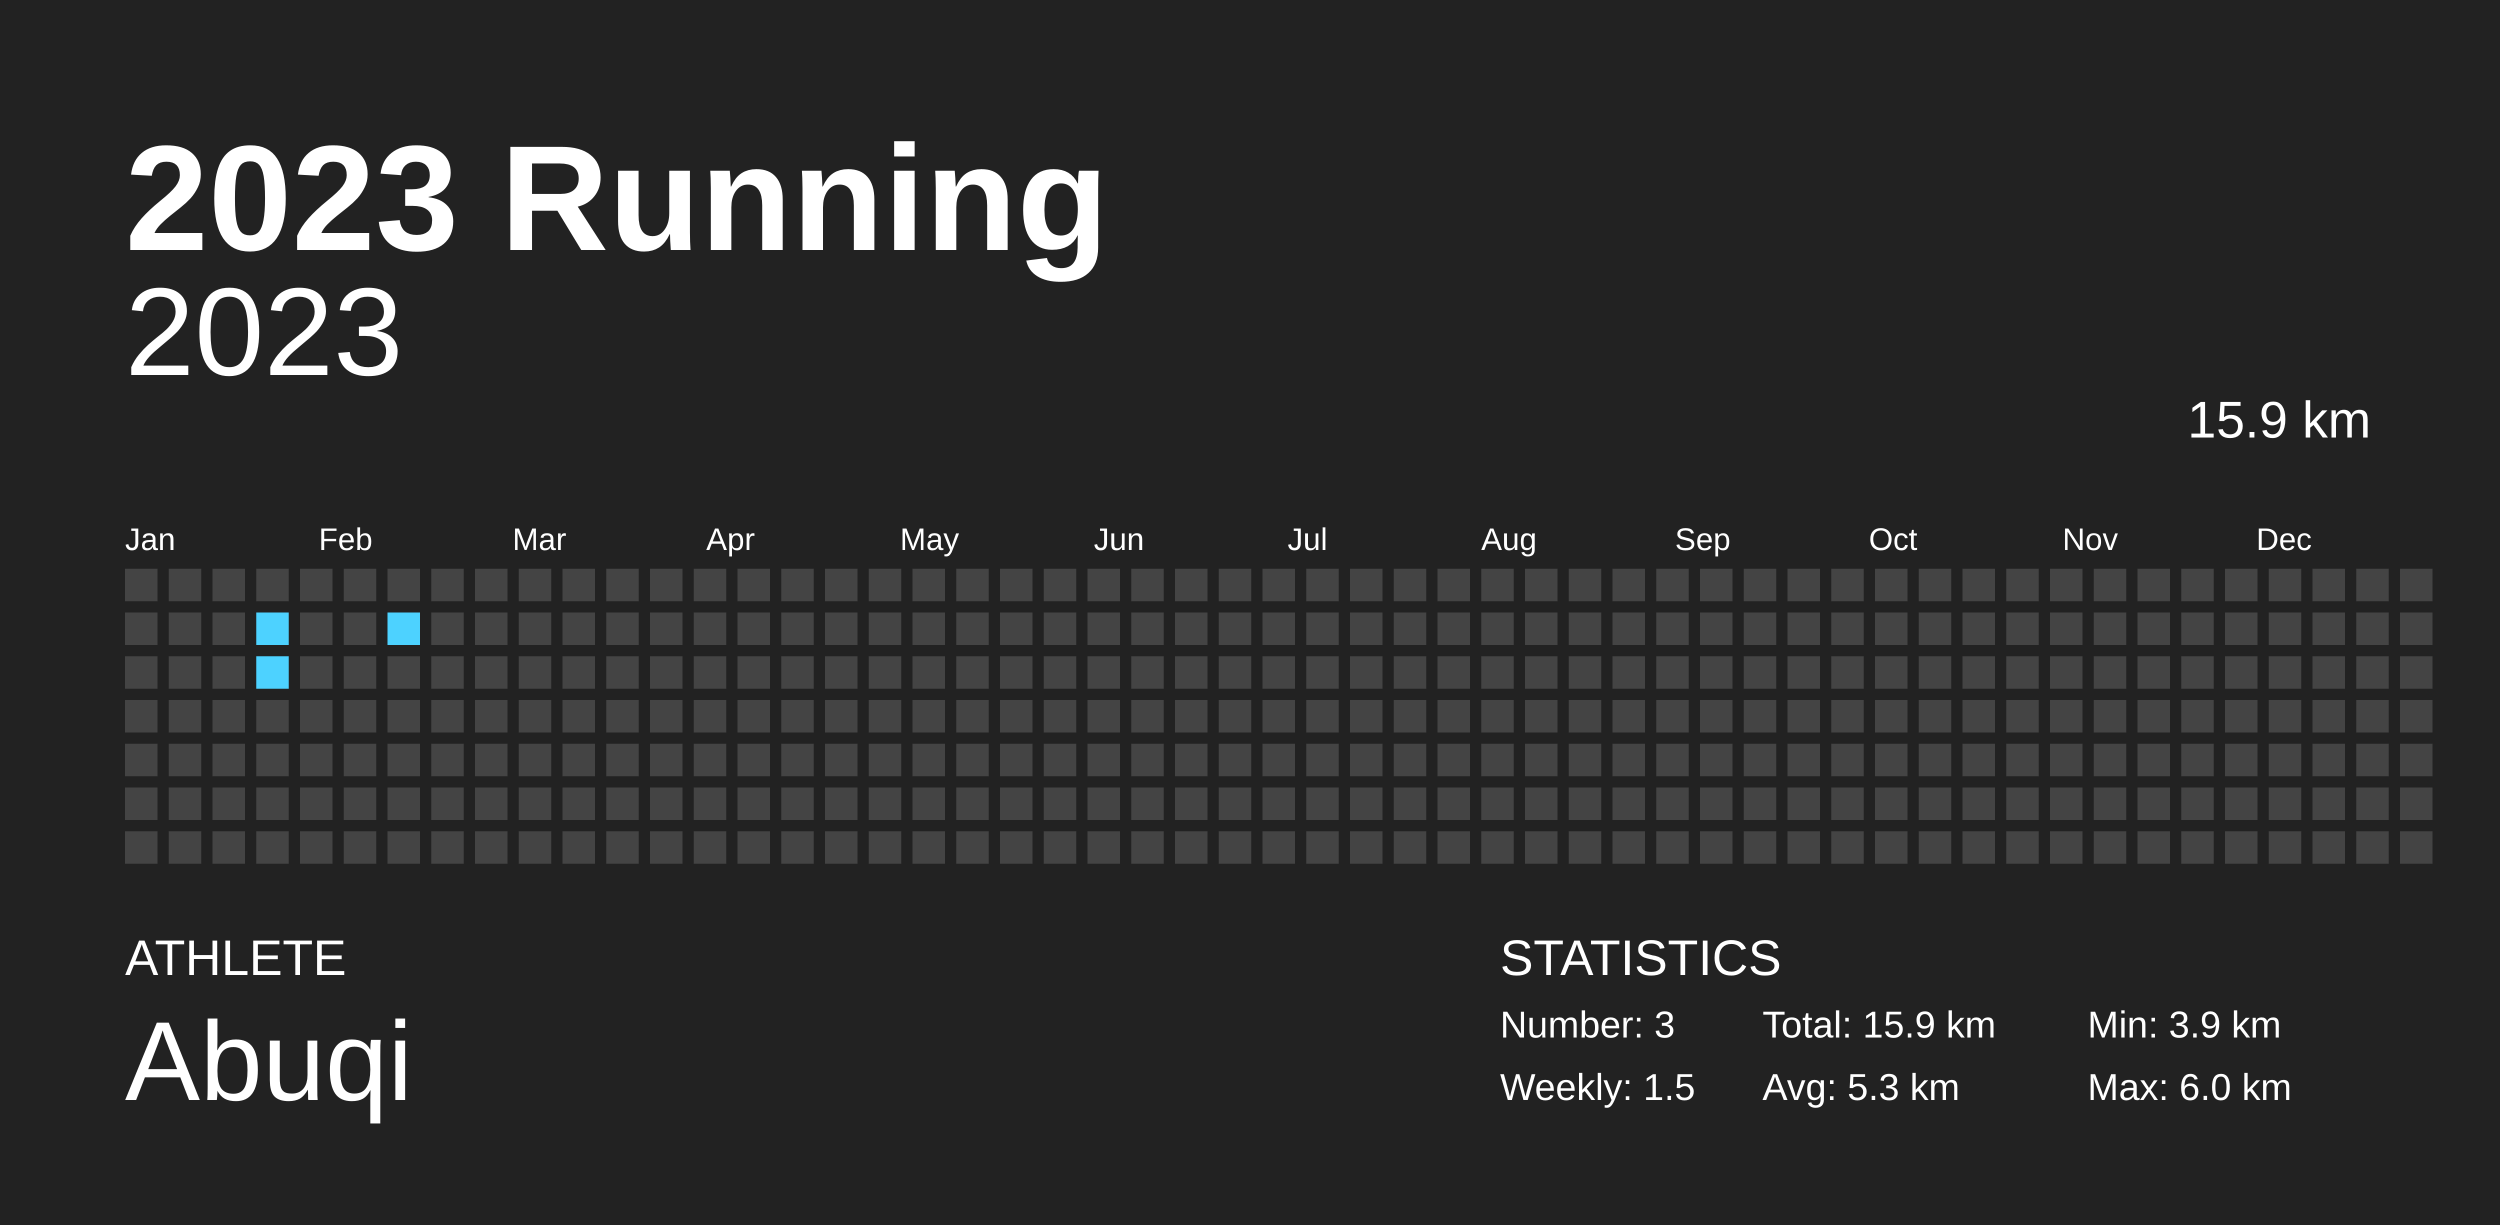
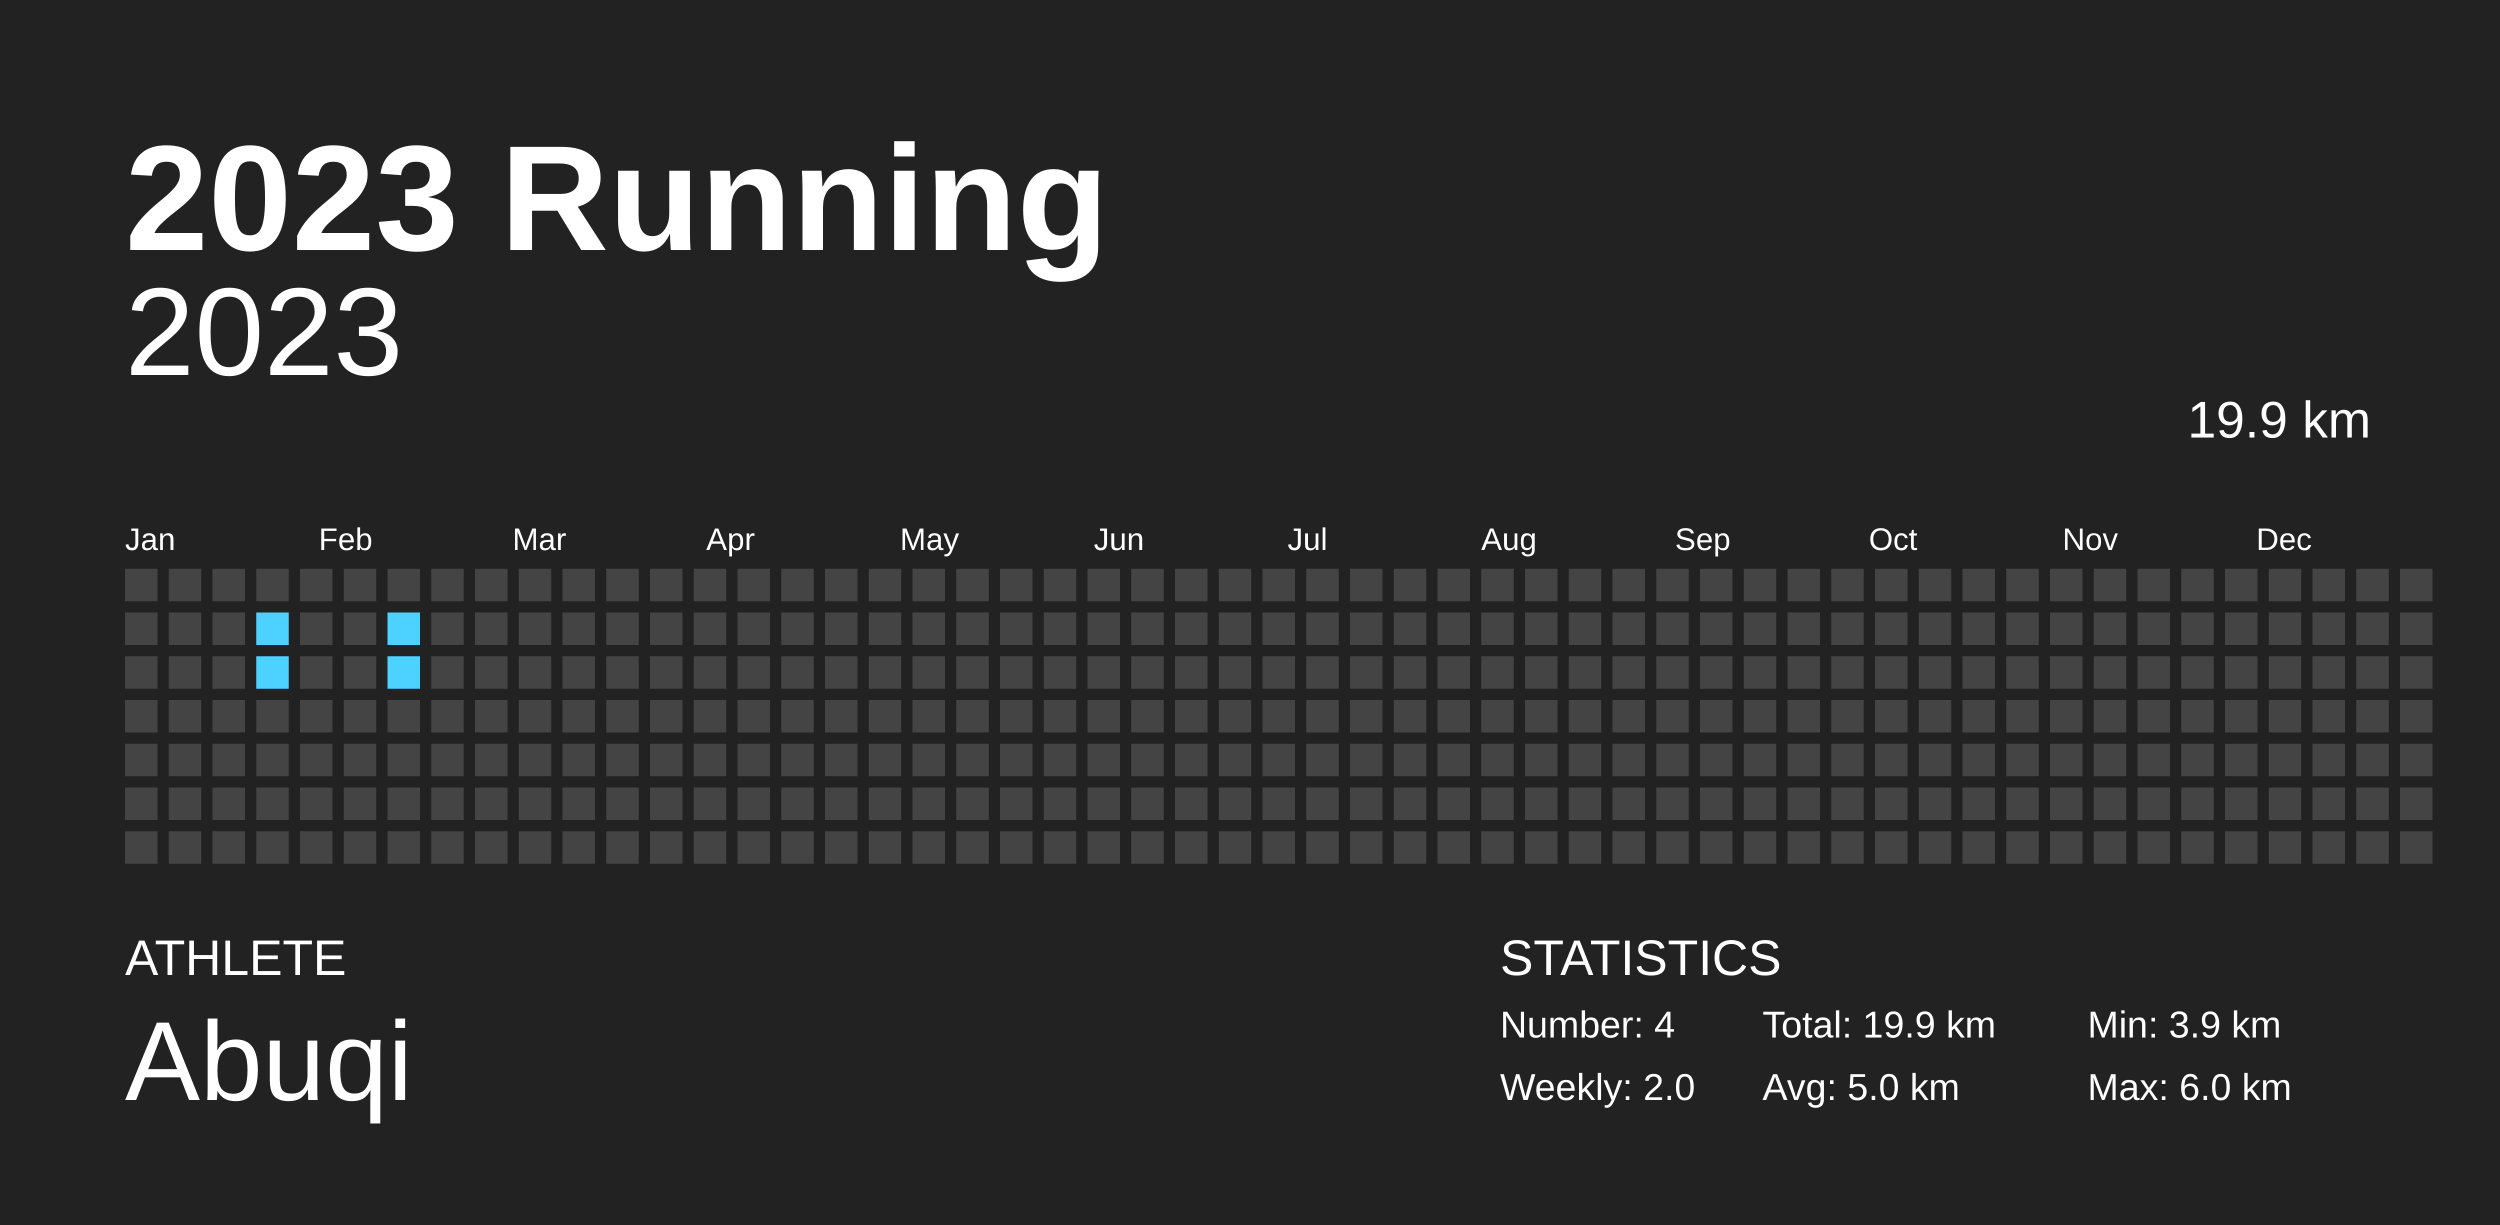
<svg xmlns="http://www.w3.org/2000/svg" baseProfile="full" height="98mm" version="1.1" viewBox="0,0,200,98" width="200mm">
  <defs />
  <rect fill="#222222" height="98" width="200" x="0" y="0" />
  <text fill="#FFFFFF" style="font-size:12px; font-family:Arial; font-weight:bold;" x="10" y="20">2023 Running</text>
  <text fill="#FFFFFF" style="font-size:4px; font-family:Arial" x="10" y="78">ATHLETE</text>
  <text fill="#FFFFFF" style="font-size:9px; font-family:Arial" x="10" y="88">Abuqi</text>
  <text fill="#FFFFFF" style="font-size:4px; font-family:Arial" x="120" y="78">STATISTICS</text>
-   <text fill="#FFFFFF" style="font-size:3px; font-family:Arial" x="120" y="83">Number: 3</text>
-   <text fill="#FFFFFF" style="font-size:3px; font-family:Arial" x="120" y="88">Weekly: 1.5</text>
-   <text fill="#FFFFFF" style="font-size:3px; font-family:Arial" x="141" y="83">Total: 15.9 km</text>
-   <text fill="#FFFFFF" style="font-size:3px; font-family:Arial" x="141" y="88">Avg: 5.3 km</text>
+   <text fill="#FFFFFF" style="font-size:3px; font-family:Arial" x="120" y="83">Number: 4</text>
+   <text fill="#FFFFFF" style="font-size:3px; font-family:Arial" x="120" y="88">Weekly: 2.0</text>
+   <text fill="#FFFFFF" style="font-size:3px; font-family:Arial" x="141" y="83">Total: 19.9 km</text>
+   <text fill="#FFFFFF" style="font-size:3px; font-family:Arial" x="141" y="88">Avg: 5.0 km</text>
  <text fill="#FFFFFF" style="font-size:3px; font-family:Arial" x="167" y="83">Min: 3.9 km</text>
  <text fill="#FFFFFF" style="font-size:3px; font-family:Arial" x="167" y="88">Max: 6.0 km</text>
  <text alignment-baseline="hanging" fill="#FFFFFF" style="font-size:10.0px; font-family:Arial;" x="10" y="30">2023</text>
-   <text alignment-baseline="hanging" fill="#FFFFFF" style="font-size:4.125px; font-family:Arial;" x="175" y="35">15.9 km</text>
+   <text alignment-baseline="hanging" fill="#FFFFFF" style="font-size:4.125px; font-family:Arial;" x="175" y="35">19.9 km</text>
  <text fill="#FFFFFF" style="font-size:2.5px; font-family:Arial" x="10.0" y="44">Jan</text>
  <text fill="#FFFFFF" style="font-size:2.5px; font-family:Arial" x="25.5" y="44">Feb</text>
  <text fill="#FFFFFF" style="font-size:2.5px; font-family:Arial" x="41.0" y="44">Mar</text>
  <text fill="#FFFFFF" style="font-size:2.5px; font-family:Arial" x="56.5" y="44">Apr</text>
  <text fill="#FFFFFF" style="font-size:2.5px; font-family:Arial" x="72.0" y="44">May</text>
  <text fill="#FFFFFF" style="font-size:2.5px; font-family:Arial" x="87.5" y="44">Jun</text>
  <text fill="#FFFFFF" style="font-size:2.5px; font-family:Arial" x="103.0" y="44">Jul</text>
  <text fill="#FFFFFF" style="font-size:2.5px; font-family:Arial" x="118.5" y="44">Aug</text>
  <text fill="#FFFFFF" style="font-size:2.5px; font-family:Arial" x="134.0" y="44">Sep</text>
  <text fill="#FFFFFF" style="font-size:2.5px; font-family:Arial" x="149.5" y="44">Oct</text>
  <text fill="#FFFFFF" style="font-size:2.5px; font-family:Arial" x="165.0" y="44">Nov</text>
  <text fill="#FFFFFF" style="font-size:2.5px; font-family:Arial" x="180.5" y="44">Dec</text>
  <rect fill="#444444" height="2.6" width="2.6" x="10.0" y="45.5" />
  <rect fill="#444444" height="2.6" width="2.6" x="10.0" y="49.0" />
  <rect fill="#444444" height="2.6" width="2.6" x="10.0" y="52.5" />
  <rect fill="#444444" height="2.6" width="2.6" x="10.0" y="56.0" />
  <rect fill="#444444" height="2.6" width="2.6" x="10.0" y="59.5" />
  <rect fill="#444444" height="2.6" width="2.6" x="10.0" y="63.0" />
  <rect fill="#444444" height="2.6" width="2.6" x="10.0" y="66.5" />
  <rect fill="#444444" height="2.6" width="2.6" x="13.5" y="45.5" />
  <rect fill="#444444" height="2.6" width="2.6" x="13.5" y="49.0" />
  <rect fill="#444444" height="2.6" width="2.6" x="13.5" y="52.5" />
  <rect fill="#444444" height="2.6" width="2.6" x="13.5" y="56.0" />
  <rect fill="#444444" height="2.6" width="2.6" x="13.5" y="59.5" />
  <rect fill="#444444" height="2.6" width="2.6" x="13.5" y="63.0" />
  <rect fill="#444444" height="2.6" width="2.6" x="13.5" y="66.5" />
  <rect fill="#444444" height="2.6" width="2.6" x="17.0" y="45.5" />
  <rect fill="#444444" height="2.6" width="2.6" x="17.0" y="49.0" />
  <rect fill="#444444" height="2.6" width="2.6" x="17.0" y="52.5" />
  <rect fill="#444444" height="2.6" width="2.6" x="17.0" y="56.0" />
  <rect fill="#444444" height="2.6" width="2.6" x="17.0" y="59.5" />
  <rect fill="#444444" height="2.6" width="2.6" x="17.0" y="63.0" />
  <rect fill="#444444" height="2.6" width="2.6" x="17.0" y="66.5" />
  <rect fill="#444444" height="2.6" width="2.6" x="20.5" y="45.5" />
  <rect fill="#4dd2ff" height="2.6" width="2.6" x="20.5" y="49.0" />
  <rect fill="#4dd2ff" height="2.6" width="2.6" x="20.5" y="52.5" />
  <rect fill="#444444" height="2.6" width="2.6" x="20.5" y="56.0" />
  <rect fill="#444444" height="2.6" width="2.6" x="20.5" y="59.5" />
  <rect fill="#444444" height="2.6" width="2.6" x="20.5" y="63.0" />
  <rect fill="#444444" height="2.6" width="2.6" x="20.5" y="66.5" />
  <rect fill="#444444" height="2.6" width="2.6" x="24.0" y="45.5" />
  <rect fill="#444444" height="2.6" width="2.6" x="24.0" y="49.0" />
  <rect fill="#444444" height="2.6" width="2.6" x="24.0" y="52.5" />
  <rect fill="#444444" height="2.6" width="2.6" x="24.0" y="56.0" />
  <rect fill="#444444" height="2.6" width="2.6" x="24.0" y="59.5" />
  <rect fill="#444444" height="2.6" width="2.6" x="24.0" y="63.0" />
  <rect fill="#444444" height="2.6" width="2.6" x="24.0" y="66.5" />
  <rect fill="#444444" height="2.6" width="2.6" x="27.5" y="45.5" />
  <rect fill="#444444" height="2.6" width="2.6" x="27.5" y="49.0" />
  <rect fill="#444444" height="2.6" width="2.6" x="27.5" y="52.5" />
  <rect fill="#444444" height="2.6" width="2.6" x="27.5" y="56.0" />
  <rect fill="#444444" height="2.6" width="2.6" x="27.5" y="59.5" />
  <rect fill="#444444" height="2.6" width="2.6" x="27.5" y="63.0" />
  <rect fill="#444444" height="2.6" width="2.6" x="27.5" y="66.5" />
  <rect fill="#444444" height="2.6" width="2.6" x="31.0" y="45.5" />
  <rect fill="#4dd2ff" height="2.6" width="2.6" x="31.0" y="49.0" />
-   <rect fill="#444444" height="2.6" width="2.6" x="31.0" y="52.5" />
+   <rect fill="#4dd2ff" height="2.6" width="2.6" x="31.0" y="52.5" />
  <rect fill="#444444" height="2.6" width="2.6" x="31.0" y="56.0" />
  <rect fill="#444444" height="2.6" width="2.6" x="31.0" y="59.5" />
  <rect fill="#444444" height="2.6" width="2.6" x="31.0" y="63.0" />
  <rect fill="#444444" height="2.6" width="2.6" x="31.0" y="66.5" />
  <rect fill="#444444" height="2.6" width="2.6" x="34.5" y="45.5" />
  <rect fill="#444444" height="2.6" width="2.6" x="34.5" y="49.0" />
  <rect fill="#444444" height="2.6" width="2.6" x="34.5" y="52.5" />
  <rect fill="#444444" height="2.6" width="2.6" x="34.5" y="56.0" />
  <rect fill="#444444" height="2.6" width="2.6" x="34.5" y="59.5" />
  <rect fill="#444444" height="2.6" width="2.6" x="34.5" y="63.0" />
  <rect fill="#444444" height="2.6" width="2.6" x="34.5" y="66.5" />
  <rect fill="#444444" height="2.6" width="2.6" x="38.0" y="45.5" />
  <rect fill="#444444" height="2.6" width="2.6" x="38.0" y="49.0" />
  <rect fill="#444444" height="2.6" width="2.6" x="38.0" y="52.5" />
  <rect fill="#444444" height="2.6" width="2.6" x="38.0" y="56.0" />
  <rect fill="#444444" height="2.6" width="2.6" x="38.0" y="59.5" />
  <rect fill="#444444" height="2.6" width="2.6" x="38.0" y="63.0" />
  <rect fill="#444444" height="2.6" width="2.6" x="38.0" y="66.5" />
  <rect fill="#444444" height="2.6" width="2.6" x="41.5" y="45.5" />
  <rect fill="#444444" height="2.6" width="2.6" x="41.5" y="49.0" />
  <rect fill="#444444" height="2.6" width="2.6" x="41.5" y="52.5" />
  <rect fill="#444444" height="2.6" width="2.6" x="41.5" y="56.0" />
  <rect fill="#444444" height="2.6" width="2.6" x="41.5" y="59.5" />
  <rect fill="#444444" height="2.6" width="2.6" x="41.5" y="63.0" />
  <rect fill="#444444" height="2.6" width="2.6" x="41.5" y="66.5" />
  <rect fill="#444444" height="2.6" width="2.6" x="45.0" y="45.5" />
  <rect fill="#444444" height="2.6" width="2.6" x="45.0" y="49.0" />
  <rect fill="#444444" height="2.6" width="2.6" x="45.0" y="52.5" />
  <rect fill="#444444" height="2.6" width="2.6" x="45.0" y="56.0" />
  <rect fill="#444444" height="2.6" width="2.6" x="45.0" y="59.5" />
  <rect fill="#444444" height="2.6" width="2.6" x="45.0" y="63.0" />
  <rect fill="#444444" height="2.6" width="2.6" x="45.0" y="66.5" />
  <rect fill="#444444" height="2.6" width="2.6" x="48.5" y="45.5" />
  <rect fill="#444444" height="2.6" width="2.6" x="48.5" y="49.0" />
  <rect fill="#444444" height="2.6" width="2.6" x="48.5" y="52.5" />
  <rect fill="#444444" height="2.6" width="2.6" x="48.5" y="56.0" />
  <rect fill="#444444" height="2.6" width="2.6" x="48.5" y="59.5" />
  <rect fill="#444444" height="2.6" width="2.6" x="48.5" y="63.0" />
  <rect fill="#444444" height="2.6" width="2.6" x="48.5" y="66.5" />
  <rect fill="#444444" height="2.6" width="2.6" x="52.0" y="45.5" />
  <rect fill="#444444" height="2.6" width="2.6" x="52.0" y="49.0" />
  <rect fill="#444444" height="2.6" width="2.6" x="52.0" y="52.5" />
  <rect fill="#444444" height="2.6" width="2.6" x="52.0" y="56.0" />
  <rect fill="#444444" height="2.6" width="2.6" x="52.0" y="59.5" />
  <rect fill="#444444" height="2.6" width="2.6" x="52.0" y="63.0" />
  <rect fill="#444444" height="2.6" width="2.6" x="52.0" y="66.5" />
  <rect fill="#444444" height="2.6" width="2.6" x="55.5" y="45.5" />
  <rect fill="#444444" height="2.6" width="2.6" x="55.5" y="49.0" />
  <rect fill="#444444" height="2.6" width="2.6" x="55.5" y="52.5" />
  <rect fill="#444444" height="2.6" width="2.6" x="55.5" y="56.0" />
  <rect fill="#444444" height="2.6" width="2.6" x="55.5" y="59.5" />
  <rect fill="#444444" height="2.6" width="2.6" x="55.5" y="63.0" />
  <rect fill="#444444" height="2.6" width="2.6" x="55.5" y="66.5" />
  <rect fill="#444444" height="2.6" width="2.6" x="59.0" y="45.5" />
  <rect fill="#444444" height="2.6" width="2.6" x="59.0" y="49.0" />
  <rect fill="#444444" height="2.6" width="2.6" x="59.0" y="52.5" />
  <rect fill="#444444" height="2.6" width="2.6" x="59.0" y="56.0" />
  <rect fill="#444444" height="2.6" width="2.6" x="59.0" y="59.5" />
  <rect fill="#444444" height="2.6" width="2.6" x="59.0" y="63.0" />
  <rect fill="#444444" height="2.6" width="2.6" x="59.0" y="66.5" />
  <rect fill="#444444" height="2.6" width="2.6" x="62.5" y="45.5" />
  <rect fill="#444444" height="2.6" width="2.6" x="62.5" y="49.0" />
  <rect fill="#444444" height="2.6" width="2.6" x="62.5" y="52.5" />
  <rect fill="#444444" height="2.6" width="2.6" x="62.5" y="56.0" />
  <rect fill="#444444" height="2.6" width="2.6" x="62.5" y="59.5" />
  <rect fill="#444444" height="2.6" width="2.6" x="62.5" y="63.0" />
  <rect fill="#444444" height="2.6" width="2.6" x="62.5" y="66.5" />
  <rect fill="#444444" height="2.6" width="2.6" x="66.0" y="45.5" />
  <rect fill="#444444" height="2.6" width="2.6" x="66.0" y="49.0" />
  <rect fill="#444444" height="2.6" width="2.6" x="66.0" y="52.5" />
  <rect fill="#444444" height="2.6" width="2.6" x="66.0" y="56.0" />
  <rect fill="#444444" height="2.6" width="2.6" x="66.0" y="59.5" />
  <rect fill="#444444" height="2.6" width="2.6" x="66.0" y="63.0" />
  <rect fill="#444444" height="2.6" width="2.6" x="66.0" y="66.5" />
  <rect fill="#444444" height="2.6" width="2.6" x="69.5" y="45.5" />
  <rect fill="#444444" height="2.6" width="2.6" x="69.5" y="49.0" />
  <rect fill="#444444" height="2.6" width="2.6" x="69.5" y="52.5" />
  <rect fill="#444444" height="2.6" width="2.6" x="69.5" y="56.0" />
  <rect fill="#444444" height="2.6" width="2.6" x="69.5" y="59.5" />
  <rect fill="#444444" height="2.6" width="2.6" x="69.5" y="63.0" />
  <rect fill="#444444" height="2.6" width="2.6" x="69.5" y="66.5" />
  <rect fill="#444444" height="2.6" width="2.6" x="73.0" y="45.5" />
  <rect fill="#444444" height="2.6" width="2.6" x="73.0" y="49.0" />
  <rect fill="#444444" height="2.6" width="2.6" x="73.0" y="52.5" />
  <rect fill="#444444" height="2.6" width="2.6" x="73.0" y="56.0" />
  <rect fill="#444444" height="2.6" width="2.6" x="73.0" y="59.5" />
  <rect fill="#444444" height="2.6" width="2.6" x="73.0" y="63.0" />
  <rect fill="#444444" height="2.6" width="2.6" x="73.0" y="66.5" />
  <rect fill="#444444" height="2.6" width="2.6" x="76.5" y="45.5" />
  <rect fill="#444444" height="2.6" width="2.6" x="76.5" y="49.0" />
  <rect fill="#444444" height="2.6" width="2.6" x="76.5" y="52.5" />
  <rect fill="#444444" height="2.6" width="2.6" x="76.5" y="56.0" />
  <rect fill="#444444" height="2.6" width="2.6" x="76.5" y="59.5" />
  <rect fill="#444444" height="2.6" width="2.6" x="76.5" y="63.0" />
  <rect fill="#444444" height="2.6" width="2.6" x="76.5" y="66.5" />
  <rect fill="#444444" height="2.6" width="2.6" x="80.0" y="45.5" />
  <rect fill="#444444" height="2.6" width="2.6" x="80.0" y="49.0" />
  <rect fill="#444444" height="2.6" width="2.6" x="80.0" y="52.5" />
  <rect fill="#444444" height="2.6" width="2.6" x="80.0" y="56.0" />
  <rect fill="#444444" height="2.6" width="2.6" x="80.0" y="59.5" />
  <rect fill="#444444" height="2.6" width="2.6" x="80.0" y="63.0" />
  <rect fill="#444444" height="2.6" width="2.6" x="80.0" y="66.5" />
  <rect fill="#444444" height="2.6" width="2.6" x="83.5" y="45.5" />
  <rect fill="#444444" height="2.6" width="2.6" x="83.5" y="49.0" />
  <rect fill="#444444" height="2.6" width="2.6" x="83.5" y="52.5" />
  <rect fill="#444444" height="2.6" width="2.6" x="83.5" y="56.0" />
  <rect fill="#444444" height="2.6" width="2.6" x="83.5" y="59.5" />
  <rect fill="#444444" height="2.6" width="2.6" x="83.5" y="63.0" />
  <rect fill="#444444" height="2.6" width="2.6" x="83.5" y="66.5" />
  <rect fill="#444444" height="2.6" width="2.6" x="87.0" y="45.5" />
  <rect fill="#444444" height="2.6" width="2.6" x="87.0" y="49.0" />
  <rect fill="#444444" height="2.6" width="2.6" x="87.0" y="52.5" />
  <rect fill="#444444" height="2.6" width="2.6" x="87.0" y="56.0" />
  <rect fill="#444444" height="2.6" width="2.6" x="87.0" y="59.5" />
  <rect fill="#444444" height="2.6" width="2.6" x="87.0" y="63.0" />
  <rect fill="#444444" height="2.6" width="2.6" x="87.0" y="66.5" />
  <rect fill="#444444" height="2.6" width="2.6" x="90.5" y="45.5" />
  <rect fill="#444444" height="2.6" width="2.6" x="90.5" y="49.0" />
  <rect fill="#444444" height="2.6" width="2.6" x="90.5" y="52.5" />
  <rect fill="#444444" height="2.6" width="2.6" x="90.5" y="56.0" />
  <rect fill="#444444" height="2.6" width="2.6" x="90.5" y="59.5" />
  <rect fill="#444444" height="2.6" width="2.6" x="90.5" y="63.0" />
  <rect fill="#444444" height="2.6" width="2.6" x="90.5" y="66.5" />
  <rect fill="#444444" height="2.6" width="2.6" x="94.0" y="45.5" />
  <rect fill="#444444" height="2.6" width="2.6" x="94.0" y="49.0" />
  <rect fill="#444444" height="2.6" width="2.6" x="94.0" y="52.5" />
  <rect fill="#444444" height="2.6" width="2.6" x="94.0" y="56.0" />
  <rect fill="#444444" height="2.6" width="2.6" x="94.0" y="59.5" />
  <rect fill="#444444" height="2.6" width="2.6" x="94.0" y="63.0" />
  <rect fill="#444444" height="2.6" width="2.6" x="94.0" y="66.5" />
  <rect fill="#444444" height="2.6" width="2.6" x="97.5" y="45.5" />
  <rect fill="#444444" height="2.6" width="2.6" x="97.5" y="49.0" />
  <rect fill="#444444" height="2.6" width="2.6" x="97.5" y="52.5" />
  <rect fill="#444444" height="2.6" width="2.6" x="97.5" y="56.0" />
  <rect fill="#444444" height="2.6" width="2.6" x="97.5" y="59.5" />
  <rect fill="#444444" height="2.6" width="2.6" x="97.5" y="63.0" />
  <rect fill="#444444" height="2.6" width="2.6" x="97.5" y="66.5" />
  <rect fill="#444444" height="2.6" width="2.6" x="101.0" y="45.5" />
  <rect fill="#444444" height="2.6" width="2.6" x="101.0" y="49.0" />
  <rect fill="#444444" height="2.6" width="2.6" x="101.0" y="52.5" />
  <rect fill="#444444" height="2.6" width="2.6" x="101.0" y="56.0" />
  <rect fill="#444444" height="2.6" width="2.6" x="101.0" y="59.5" />
  <rect fill="#444444" height="2.6" width="2.6" x="101.0" y="63.0" />
  <rect fill="#444444" height="2.6" width="2.6" x="101.0" y="66.5" />
  <rect fill="#444444" height="2.6" width="2.6" x="104.5" y="45.5" />
  <rect fill="#444444" height="2.6" width="2.6" x="104.5" y="49.0" />
  <rect fill="#444444" height="2.6" width="2.6" x="104.5" y="52.5" />
  <rect fill="#444444" height="2.6" width="2.6" x="104.5" y="56.0" />
  <rect fill="#444444" height="2.6" width="2.6" x="104.5" y="59.5" />
  <rect fill="#444444" height="2.6" width="2.6" x="104.5" y="63.0" />
  <rect fill="#444444" height="2.6" width="2.6" x="104.5" y="66.5" />
  <rect fill="#444444" height="2.6" width="2.6" x="108.0" y="45.5" />
  <rect fill="#444444" height="2.6" width="2.6" x="108.0" y="49.0" />
  <rect fill="#444444" height="2.6" width="2.6" x="108.0" y="52.5" />
  <rect fill="#444444" height="2.6" width="2.6" x="108.0" y="56.0" />
  <rect fill="#444444" height="2.6" width="2.6" x="108.0" y="59.5" />
  <rect fill="#444444" height="2.6" width="2.6" x="108.0" y="63.0" />
  <rect fill="#444444" height="2.6" width="2.6" x="108.0" y="66.5" />
  <rect fill="#444444" height="2.6" width="2.6" x="111.5" y="45.5" />
  <rect fill="#444444" height="2.6" width="2.6" x="111.5" y="49.0" />
  <rect fill="#444444" height="2.6" width="2.6" x="111.5" y="52.5" />
  <rect fill="#444444" height="2.6" width="2.6" x="111.5" y="56.0" />
  <rect fill="#444444" height="2.6" width="2.6" x="111.5" y="59.5" />
  <rect fill="#444444" height="2.6" width="2.6" x="111.5" y="63.0" />
  <rect fill="#444444" height="2.6" width="2.6" x="111.5" y="66.5" />
  <rect fill="#444444" height="2.6" width="2.6" x="115.0" y="45.5" />
  <rect fill="#444444" height="2.6" width="2.6" x="115.0" y="49.0" />
  <rect fill="#444444" height="2.6" width="2.6" x="115.0" y="52.5" />
  <rect fill="#444444" height="2.6" width="2.6" x="115.0" y="56.0" />
  <rect fill="#444444" height="2.6" width="2.6" x="115.0" y="59.5" />
  <rect fill="#444444" height="2.6" width="2.6" x="115.0" y="63.0" />
  <rect fill="#444444" height="2.6" width="2.6" x="115.0" y="66.5" />
  <rect fill="#444444" height="2.6" width="2.6" x="118.5" y="45.5" />
  <rect fill="#444444" height="2.6" width="2.6" x="118.5" y="49.0" />
  <rect fill="#444444" height="2.6" width="2.6" x="118.5" y="52.5" />
  <rect fill="#444444" height="2.6" width="2.6" x="118.5" y="56.0" />
  <rect fill="#444444" height="2.6" width="2.6" x="118.5" y="59.5" />
  <rect fill="#444444" height="2.6" width="2.6" x="118.5" y="63.0" />
  <rect fill="#444444" height="2.6" width="2.6" x="118.5" y="66.5" />
  <rect fill="#444444" height="2.6" width="2.6" x="122.0" y="45.5" />
  <rect fill="#444444" height="2.6" width="2.6" x="122.0" y="49.0" />
  <rect fill="#444444" height="2.6" width="2.6" x="122.0" y="52.5" />
  <rect fill="#444444" height="2.6" width="2.6" x="122.0" y="56.0" />
  <rect fill="#444444" height="2.6" width="2.6" x="122.0" y="59.5" />
  <rect fill="#444444" height="2.6" width="2.6" x="122.0" y="63.0" />
  <rect fill="#444444" height="2.6" width="2.6" x="122.0" y="66.5" />
  <rect fill="#444444" height="2.6" width="2.6" x="125.5" y="45.5" />
  <rect fill="#444444" height="2.6" width="2.6" x="125.5" y="49.0" />
  <rect fill="#444444" height="2.6" width="2.6" x="125.5" y="52.5" />
  <rect fill="#444444" height="2.6" width="2.6" x="125.5" y="56.0" />
  <rect fill="#444444" height="2.6" width="2.6" x="125.5" y="59.5" />
  <rect fill="#444444" height="2.6" width="2.6" x="125.5" y="63.0" />
  <rect fill="#444444" height="2.6" width="2.6" x="125.5" y="66.5" />
  <rect fill="#444444" height="2.6" width="2.6" x="129.0" y="45.5" />
  <rect fill="#444444" height="2.6" width="2.6" x="129.0" y="49.0" />
  <rect fill="#444444" height="2.6" width="2.6" x="129.0" y="52.5" />
  <rect fill="#444444" height="2.6" width="2.6" x="129.0" y="56.0" />
  <rect fill="#444444" height="2.6" width="2.6" x="129.0" y="59.5" />
  <rect fill="#444444" height="2.6" width="2.6" x="129.0" y="63.0" />
  <rect fill="#444444" height="2.6" width="2.6" x="129.0" y="66.5" />
  <rect fill="#444444" height="2.6" width="2.6" x="132.5" y="45.5" />
  <rect fill="#444444" height="2.6" width="2.6" x="132.5" y="49.0" />
  <rect fill="#444444" height="2.6" width="2.6" x="132.5" y="52.5" />
  <rect fill="#444444" height="2.6" width="2.6" x="132.5" y="56.0" />
  <rect fill="#444444" height="2.6" width="2.6" x="132.5" y="59.5" />
  <rect fill="#444444" height="2.6" width="2.6" x="132.5" y="63.0" />
  <rect fill="#444444" height="2.6" width="2.6" x="132.5" y="66.5" />
  <rect fill="#444444" height="2.6" width="2.6" x="136.0" y="45.5" />
  <rect fill="#444444" height="2.6" width="2.6" x="136.0" y="49.0" />
  <rect fill="#444444" height="2.6" width="2.6" x="136.0" y="52.5" />
  <rect fill="#444444" height="2.6" width="2.6" x="136.0" y="56.0" />
  <rect fill="#444444" height="2.6" width="2.6" x="136.0" y="59.5" />
  <rect fill="#444444" height="2.6" width="2.6" x="136.0" y="63.0" />
  <rect fill="#444444" height="2.6" width="2.6" x="136.0" y="66.5" />
  <rect fill="#444444" height="2.6" width="2.6" x="139.5" y="45.5" />
  <rect fill="#444444" height="2.6" width="2.6" x="139.5" y="49.0" />
  <rect fill="#444444" height="2.6" width="2.6" x="139.5" y="52.5" />
  <rect fill="#444444" height="2.6" width="2.6" x="139.5" y="56.0" />
  <rect fill="#444444" height="2.6" width="2.6" x="139.5" y="59.5" />
  <rect fill="#444444" height="2.6" width="2.6" x="139.5" y="63.0" />
  <rect fill="#444444" height="2.6" width="2.6" x="139.5" y="66.5" />
  <rect fill="#444444" height="2.6" width="2.6" x="143.0" y="45.5" />
  <rect fill="#444444" height="2.6" width="2.6" x="143.0" y="49.0" />
  <rect fill="#444444" height="2.6" width="2.6" x="143.0" y="52.5" />
  <rect fill="#444444" height="2.6" width="2.6" x="143.0" y="56.0" />
  <rect fill="#444444" height="2.6" width="2.6" x="143.0" y="59.5" />
  <rect fill="#444444" height="2.6" width="2.6" x="143.0" y="63.0" />
  <rect fill="#444444" height="2.6" width="2.6" x="143.0" y="66.5" />
  <rect fill="#444444" height="2.6" width="2.6" x="146.5" y="45.5" />
  <rect fill="#444444" height="2.6" width="2.6" x="146.5" y="49.0" />
  <rect fill="#444444" height="2.6" width="2.6" x="146.5" y="52.5" />
  <rect fill="#444444" height="2.6" width="2.6" x="146.5" y="56.0" />
  <rect fill="#444444" height="2.6" width="2.6" x="146.5" y="59.5" />
  <rect fill="#444444" height="2.6" width="2.6" x="146.5" y="63.0" />
  <rect fill="#444444" height="2.6" width="2.6" x="146.5" y="66.5" />
  <rect fill="#444444" height="2.6" width="2.6" x="150.0" y="45.5" />
  <rect fill="#444444" height="2.6" width="2.6" x="150.0" y="49.0" />
  <rect fill="#444444" height="2.6" width="2.6" x="150.0" y="52.5" />
  <rect fill="#444444" height="2.6" width="2.6" x="150.0" y="56.0" />
  <rect fill="#444444" height="2.6" width="2.6" x="150.0" y="59.5" />
  <rect fill="#444444" height="2.6" width="2.6" x="150.0" y="63.0" />
  <rect fill="#444444" height="2.6" width="2.6" x="150.0" y="66.5" />
  <rect fill="#444444" height="2.6" width="2.6" x="153.5" y="45.5" />
  <rect fill="#444444" height="2.6" width="2.6" x="153.5" y="49.0" />
  <rect fill="#444444" height="2.6" width="2.6" x="153.5" y="52.5" />
  <rect fill="#444444" height="2.6" width="2.6" x="153.5" y="56.0" />
  <rect fill="#444444" height="2.6" width="2.6" x="153.5" y="59.5" />
  <rect fill="#444444" height="2.6" width="2.6" x="153.5" y="63.0" />
  <rect fill="#444444" height="2.6" width="2.6" x="153.5" y="66.5" />
  <rect fill="#444444" height="2.6" width="2.6" x="157.0" y="45.5" />
  <rect fill="#444444" height="2.6" width="2.6" x="157.0" y="49.0" />
  <rect fill="#444444" height="2.6" width="2.6" x="157.0" y="52.5" />
  <rect fill="#444444" height="2.6" width="2.6" x="157.0" y="56.0" />
  <rect fill="#444444" height="2.6" width="2.6" x="157.0" y="59.5" />
  <rect fill="#444444" height="2.6" width="2.6" x="157.0" y="63.0" />
  <rect fill="#444444" height="2.6" width="2.6" x="157.0" y="66.5" />
  <rect fill="#444444" height="2.6" width="2.6" x="160.5" y="45.5" />
  <rect fill="#444444" height="2.6" width="2.6" x="160.5" y="49.0" />
  <rect fill="#444444" height="2.6" width="2.6" x="160.5" y="52.5" />
  <rect fill="#444444" height="2.6" width="2.6" x="160.5" y="56.0" />
  <rect fill="#444444" height="2.6" width="2.6" x="160.5" y="59.5" />
  <rect fill="#444444" height="2.6" width="2.6" x="160.5" y="63.0" />
  <rect fill="#444444" height="2.6" width="2.6" x="160.5" y="66.5" />
  <rect fill="#444444" height="2.6" width="2.6" x="164.0" y="45.5" />
  <rect fill="#444444" height="2.6" width="2.6" x="164.0" y="49.0" />
  <rect fill="#444444" height="2.6" width="2.6" x="164.0" y="52.5" />
  <rect fill="#444444" height="2.6" width="2.6" x="164.0" y="56.0" />
  <rect fill="#444444" height="2.6" width="2.6" x="164.0" y="59.5" />
  <rect fill="#444444" height="2.6" width="2.6" x="164.0" y="63.0" />
  <rect fill="#444444" height="2.6" width="2.6" x="164.0" y="66.5" />
  <rect fill="#444444" height="2.6" width="2.6" x="167.5" y="45.5" />
  <rect fill="#444444" height="2.6" width="2.6" x="167.5" y="49.0" />
  <rect fill="#444444" height="2.6" width="2.6" x="167.5" y="52.5" />
  <rect fill="#444444" height="2.6" width="2.6" x="167.5" y="56.0" />
  <rect fill="#444444" height="2.6" width="2.6" x="167.5" y="59.5" />
  <rect fill="#444444" height="2.6" width="2.6" x="167.5" y="63.0" />
  <rect fill="#444444" height="2.6" width="2.6" x="167.5" y="66.5" />
  <rect fill="#444444" height="2.6" width="2.6" x="171.0" y="45.5" />
  <rect fill="#444444" height="2.6" width="2.6" x="171.0" y="49.0" />
  <rect fill="#444444" height="2.6" width="2.6" x="171.0" y="52.5" />
  <rect fill="#444444" height="2.6" width="2.6" x="171.0" y="56.0" />
  <rect fill="#444444" height="2.6" width="2.6" x="171.0" y="59.5" />
  <rect fill="#444444" height="2.6" width="2.6" x="171.0" y="63.0" />
  <rect fill="#444444" height="2.6" width="2.6" x="171.0" y="66.5" />
  <rect fill="#444444" height="2.6" width="2.6" x="174.5" y="45.5" />
  <rect fill="#444444" height="2.6" width="2.6" x="174.5" y="49.0" />
  <rect fill="#444444" height="2.6" width="2.6" x="174.5" y="52.5" />
  <rect fill="#444444" height="2.6" width="2.6" x="174.5" y="56.0" />
  <rect fill="#444444" height="2.6" width="2.6" x="174.5" y="59.5" />
  <rect fill="#444444" height="2.6" width="2.6" x="174.5" y="63.0" />
  <rect fill="#444444" height="2.6" width="2.6" x="174.5" y="66.5" />
  <rect fill="#444444" height="2.6" width="2.6" x="178.0" y="45.5" />
  <rect fill="#444444" height="2.6" width="2.6" x="178.0" y="49.0" />
  <rect fill="#444444" height="2.6" width="2.6" x="178.0" y="52.5" />
  <rect fill="#444444" height="2.6" width="2.6" x="178.0" y="56.0" />
  <rect fill="#444444" height="2.6" width="2.6" x="178.0" y="59.5" />
  <rect fill="#444444" height="2.6" width="2.6" x="178.0" y="63.0" />
  <rect fill="#444444" height="2.6" width="2.6" x="178.0" y="66.5" />
  <rect fill="#444444" height="2.6" width="2.6" x="181.5" y="45.5" />
  <rect fill="#444444" height="2.6" width="2.6" x="181.5" y="49.0" />
  <rect fill="#444444" height="2.6" width="2.6" x="181.5" y="52.5" />
  <rect fill="#444444" height="2.6" width="2.6" x="181.5" y="56.0" />
  <rect fill="#444444" height="2.6" width="2.6" x="181.5" y="59.5" />
  <rect fill="#444444" height="2.6" width="2.6" x="181.5" y="63.0" />
  <rect fill="#444444" height="2.6" width="2.6" x="181.5" y="66.5" />
  <rect fill="#444444" height="2.6" width="2.6" x="185.0" y="45.5" />
  <rect fill="#444444" height="2.6" width="2.6" x="185.0" y="49.0" />
  <rect fill="#444444" height="2.6" width="2.6" x="185.0" y="52.5" />
  <rect fill="#444444" height="2.6" width="2.6" x="185.0" y="56.0" />
  <rect fill="#444444" height="2.6" width="2.6" x="185.0" y="59.5" />
  <rect fill="#444444" height="2.6" width="2.6" x="185.0" y="63.0" />
  <rect fill="#444444" height="2.6" width="2.6" x="185.0" y="66.5" />
  <rect fill="#444444" height="2.6" width="2.6" x="188.5" y="45.5" />
  <rect fill="#444444" height="2.6" width="2.6" x="188.5" y="49.0" />
  <rect fill="#444444" height="2.6" width="2.6" x="188.5" y="52.5" />
  <rect fill="#444444" height="2.6" width="2.6" x="188.5" y="56.0" />
  <rect fill="#444444" height="2.6" width="2.6" x="188.5" y="59.5" />
  <rect fill="#444444" height="2.6" width="2.6" x="188.5" y="63.0" />
  <rect fill="#444444" height="2.6" width="2.6" x="188.5" y="66.5" />
  <rect fill="#444444" height="2.6" width="2.6" x="192.0" y="45.5" />
  <rect fill="#444444" height="2.6" width="2.6" x="192.0" y="49.0" />
  <rect fill="#444444" height="2.6" width="2.6" x="192.0" y="52.5" />
  <rect fill="#444444" height="2.6" width="2.6" x="192.0" y="56.0" />
  <rect fill="#444444" height="2.6" width="2.6" x="192.0" y="59.5" />
  <rect fill="#444444" height="2.6" width="2.6" x="192.0" y="63.0" />
  <rect fill="#444444" height="2.6" width="2.6" x="192.0" y="66.5" />
</svg>
